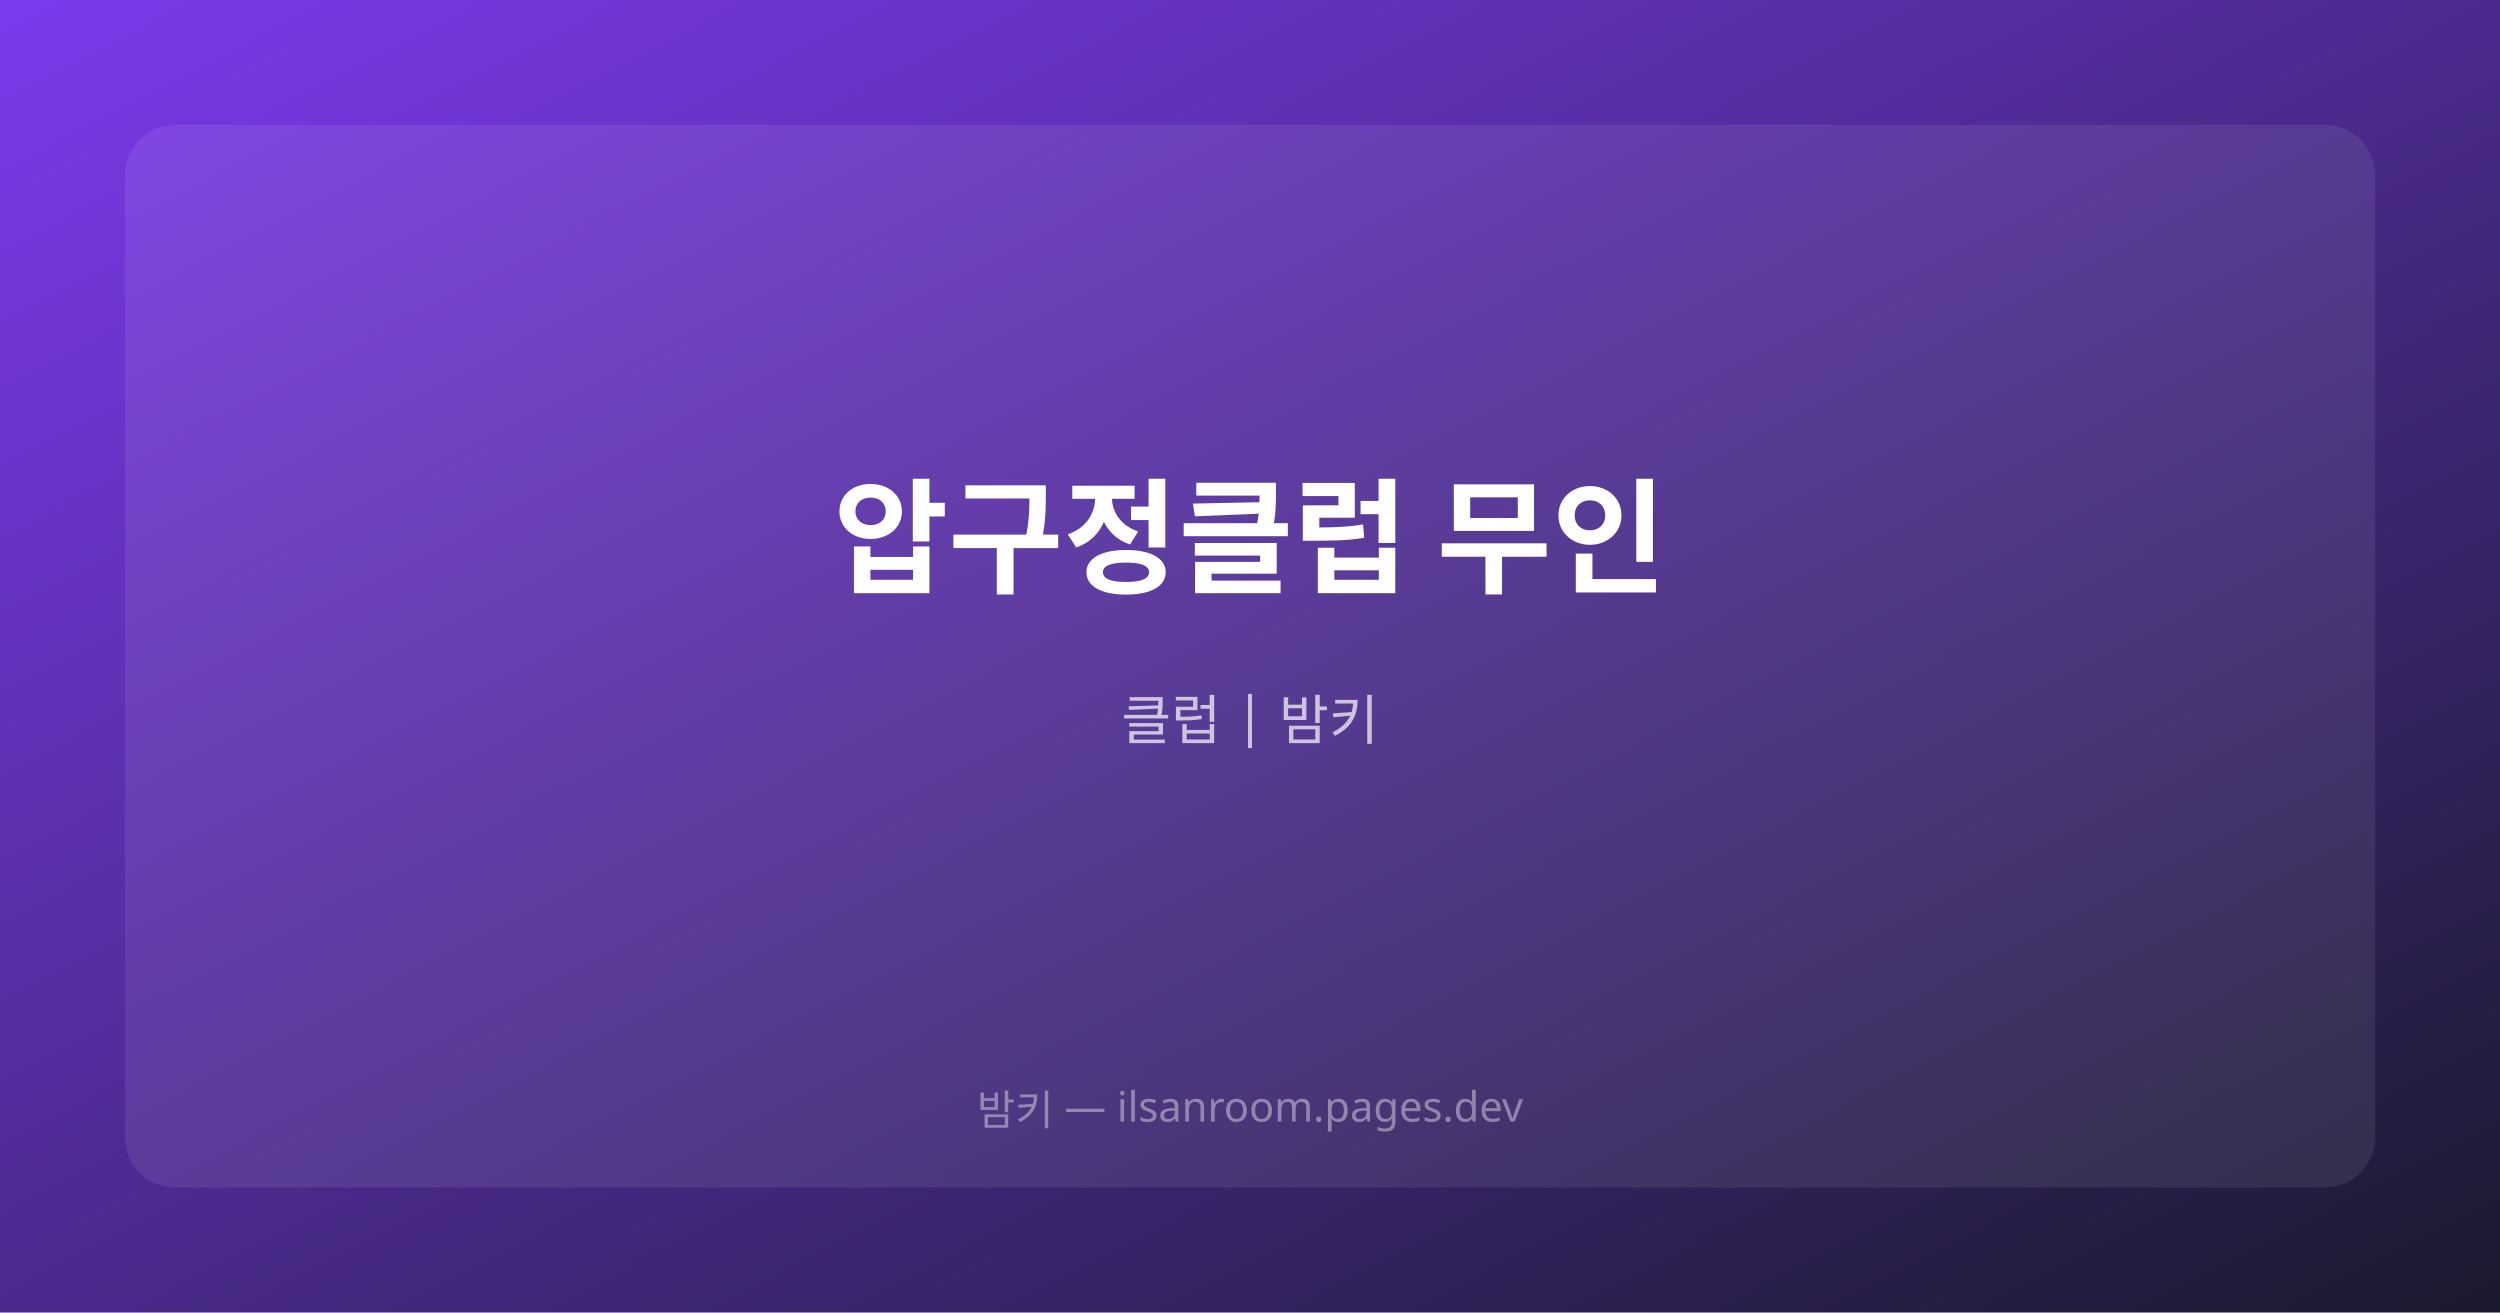
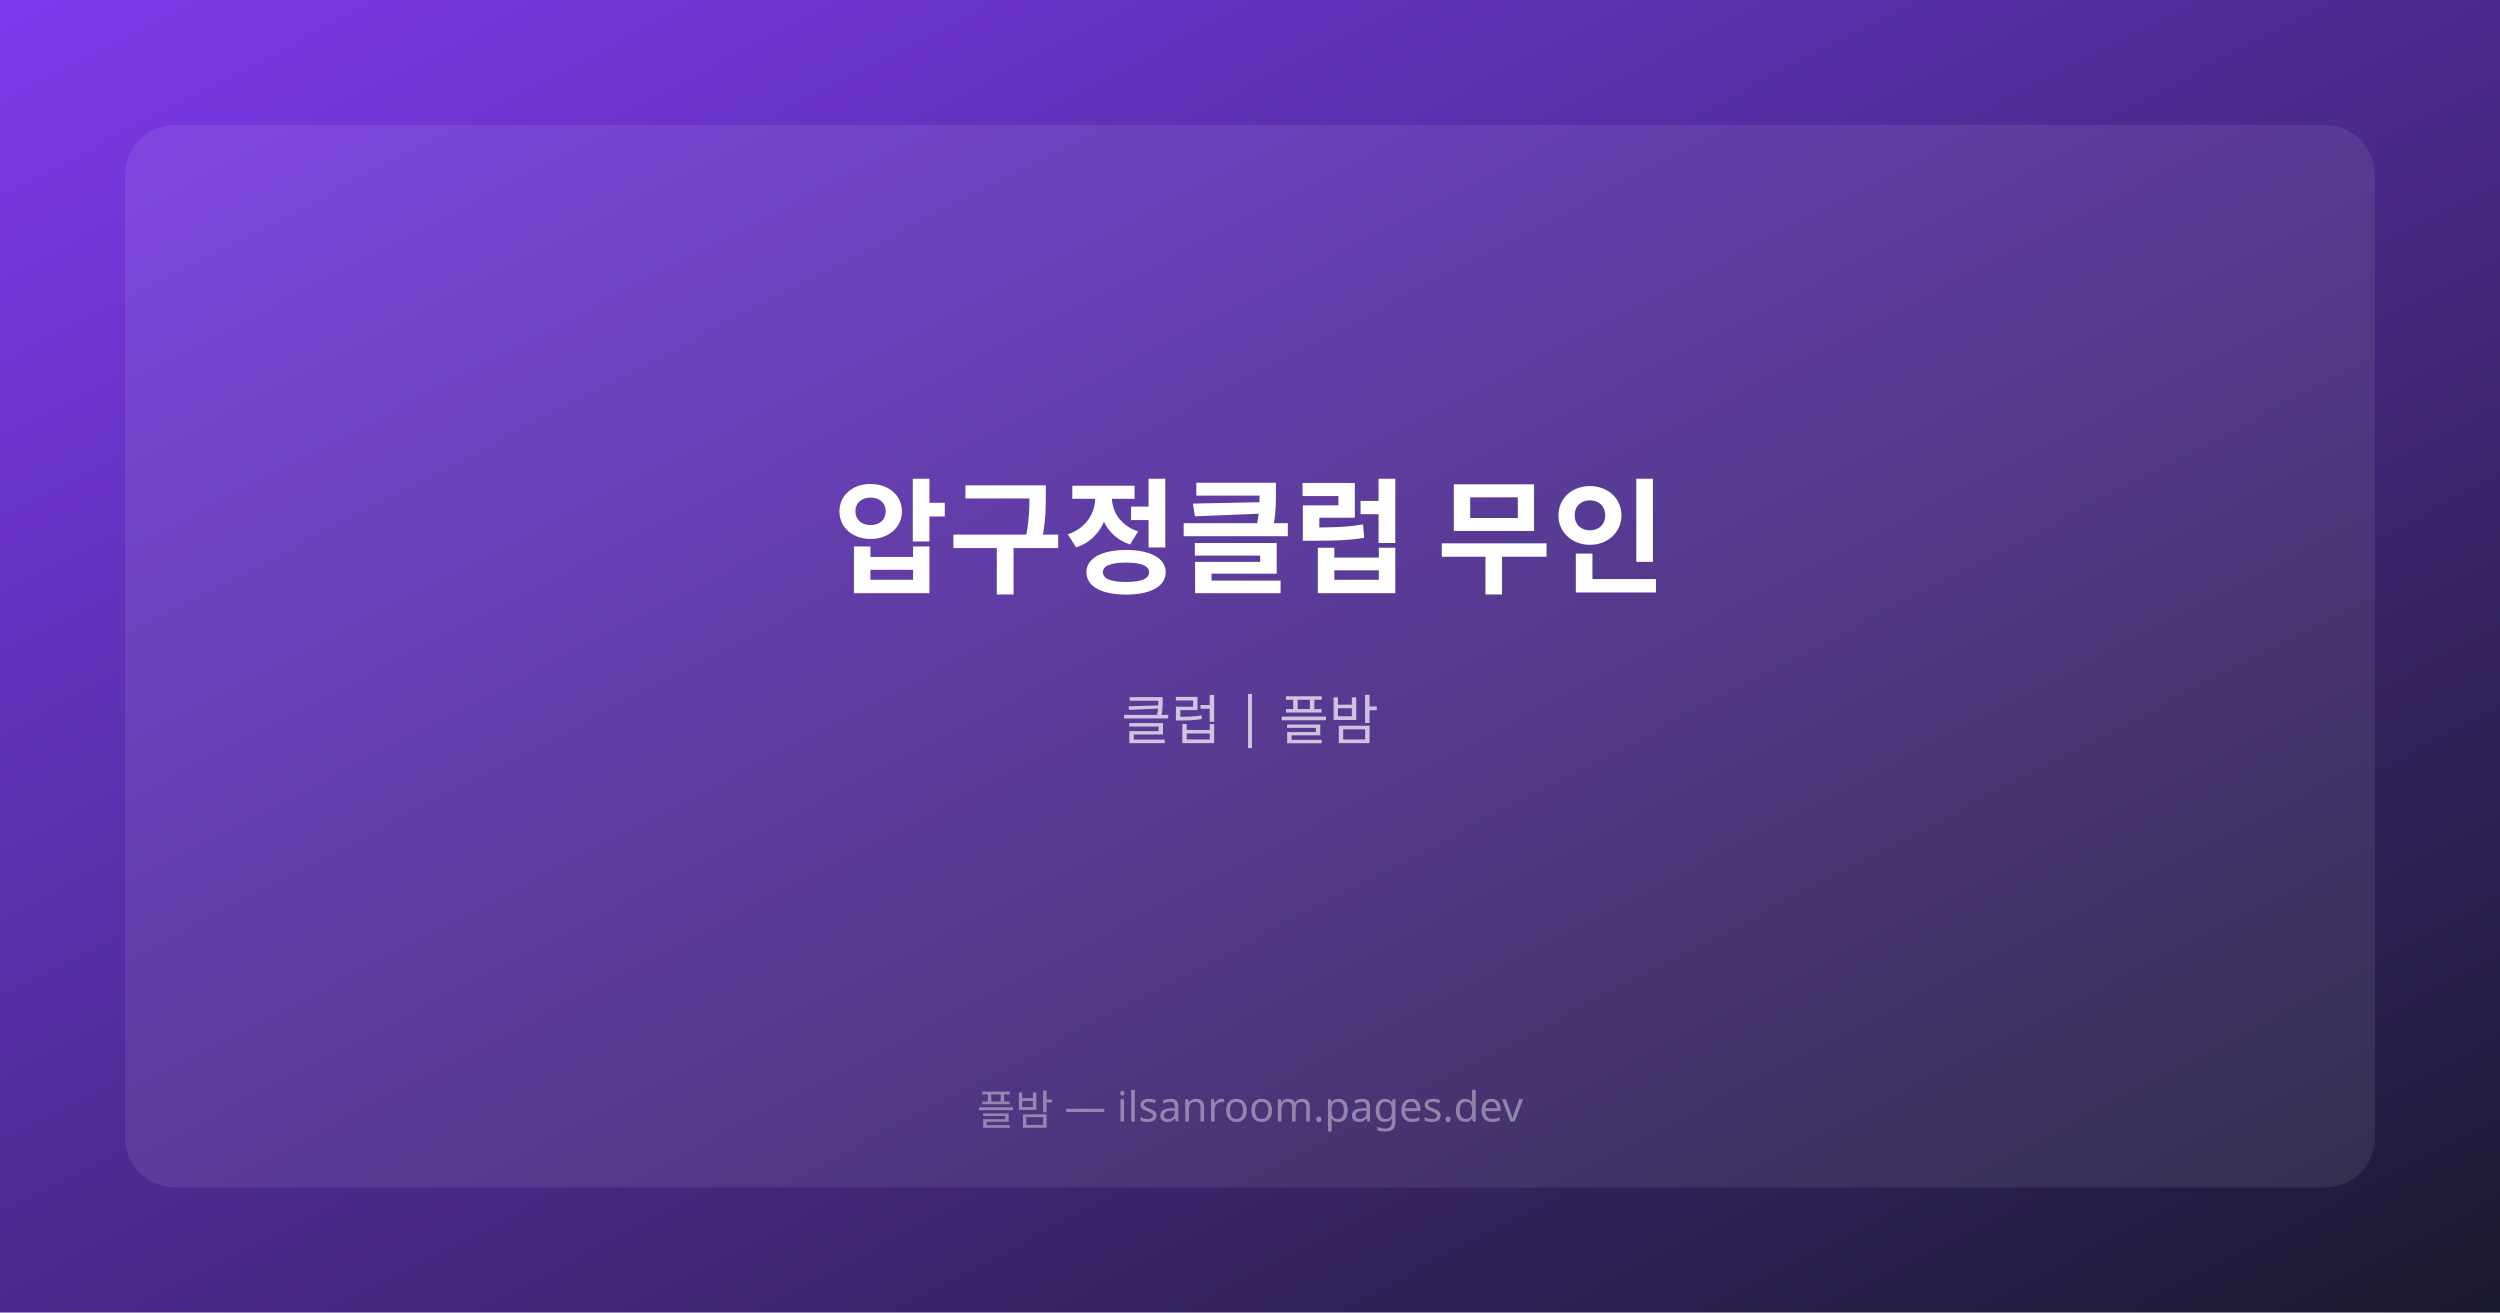
<svg xmlns="http://www.w3.org/2000/svg" width="1200" height="630" viewBox="0 0 1200 630">
  <defs>
    <linearGradient id="bg" x1="0%" y1="0%" x2="100%" y2="100%">
      <stop offset="0%" style="stop-color:#7C3AED;stop-opacity:1" />
      <stop offset="100%" style="stop-color:#1a1a2e;stop-opacity:1" />
    </linearGradient>
  </defs>
  <rect width="1200" height="630" fill="url(#bg)" />
  <rect x="60" y="60" width="1080" height="510" rx="24" fill="rgba(255,255,255,0.08)" />
  <text x="600" y="280" text-anchor="middle" font-family="sans-serif" font-size="60" font-weight="bold" fill="white">압구정클럽 무인</text>
-   <text x="600" y="355" text-anchor="middle" font-family="sans-serif" font-size="26" fill="rgba(255,255,255,0.7)">클럽 | 밤키</text>
-   <text x="600" y="540" text-anchor="middle" font-family="sans-serif" font-size="20" fill="rgba(255,255,255,0.4)">밤키 — ilsanroom.pages.dev</text>
+   <text x="600" y="355" text-anchor="middle" font-family="sans-serif" font-size="26" fill="rgba(255,255,255,0.7)">클럽 | 플밤</text>
+   <text x="600" y="540" text-anchor="middle" font-family="sans-serif" font-size="20" fill="rgba(255,255,255,0.4)">플밤 — ilsanroom.pages.dev</text>
</svg>
